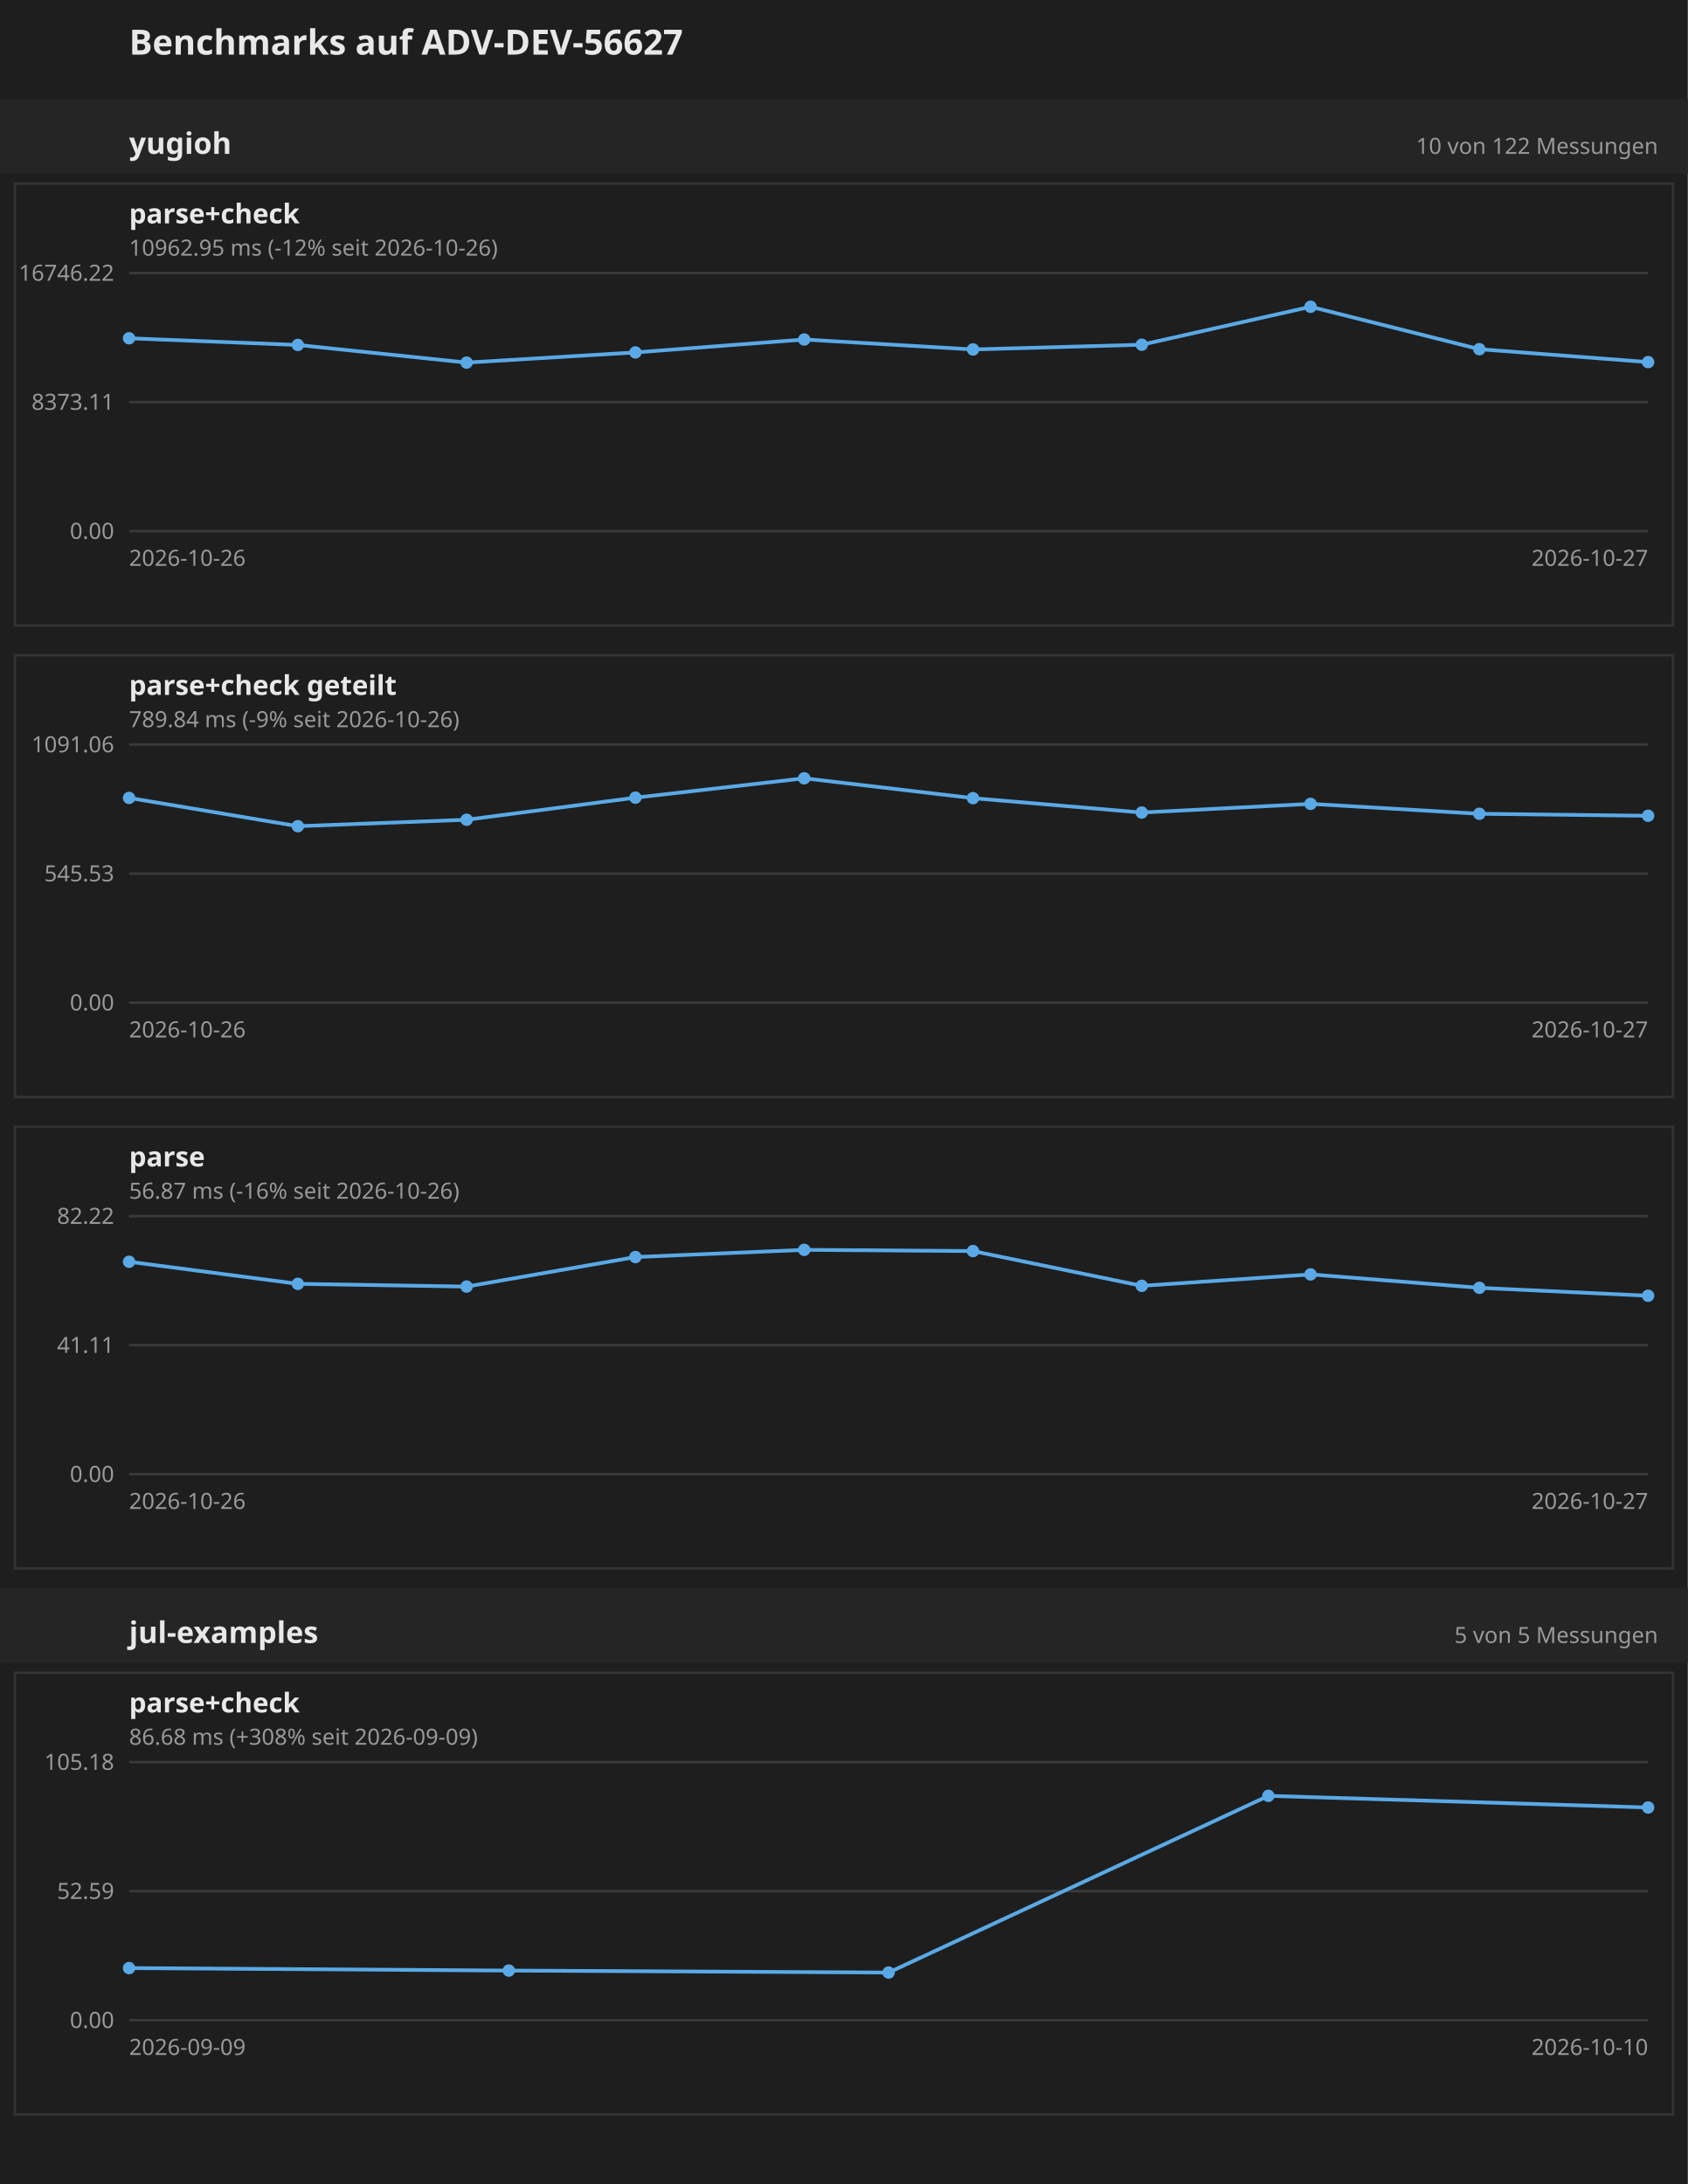
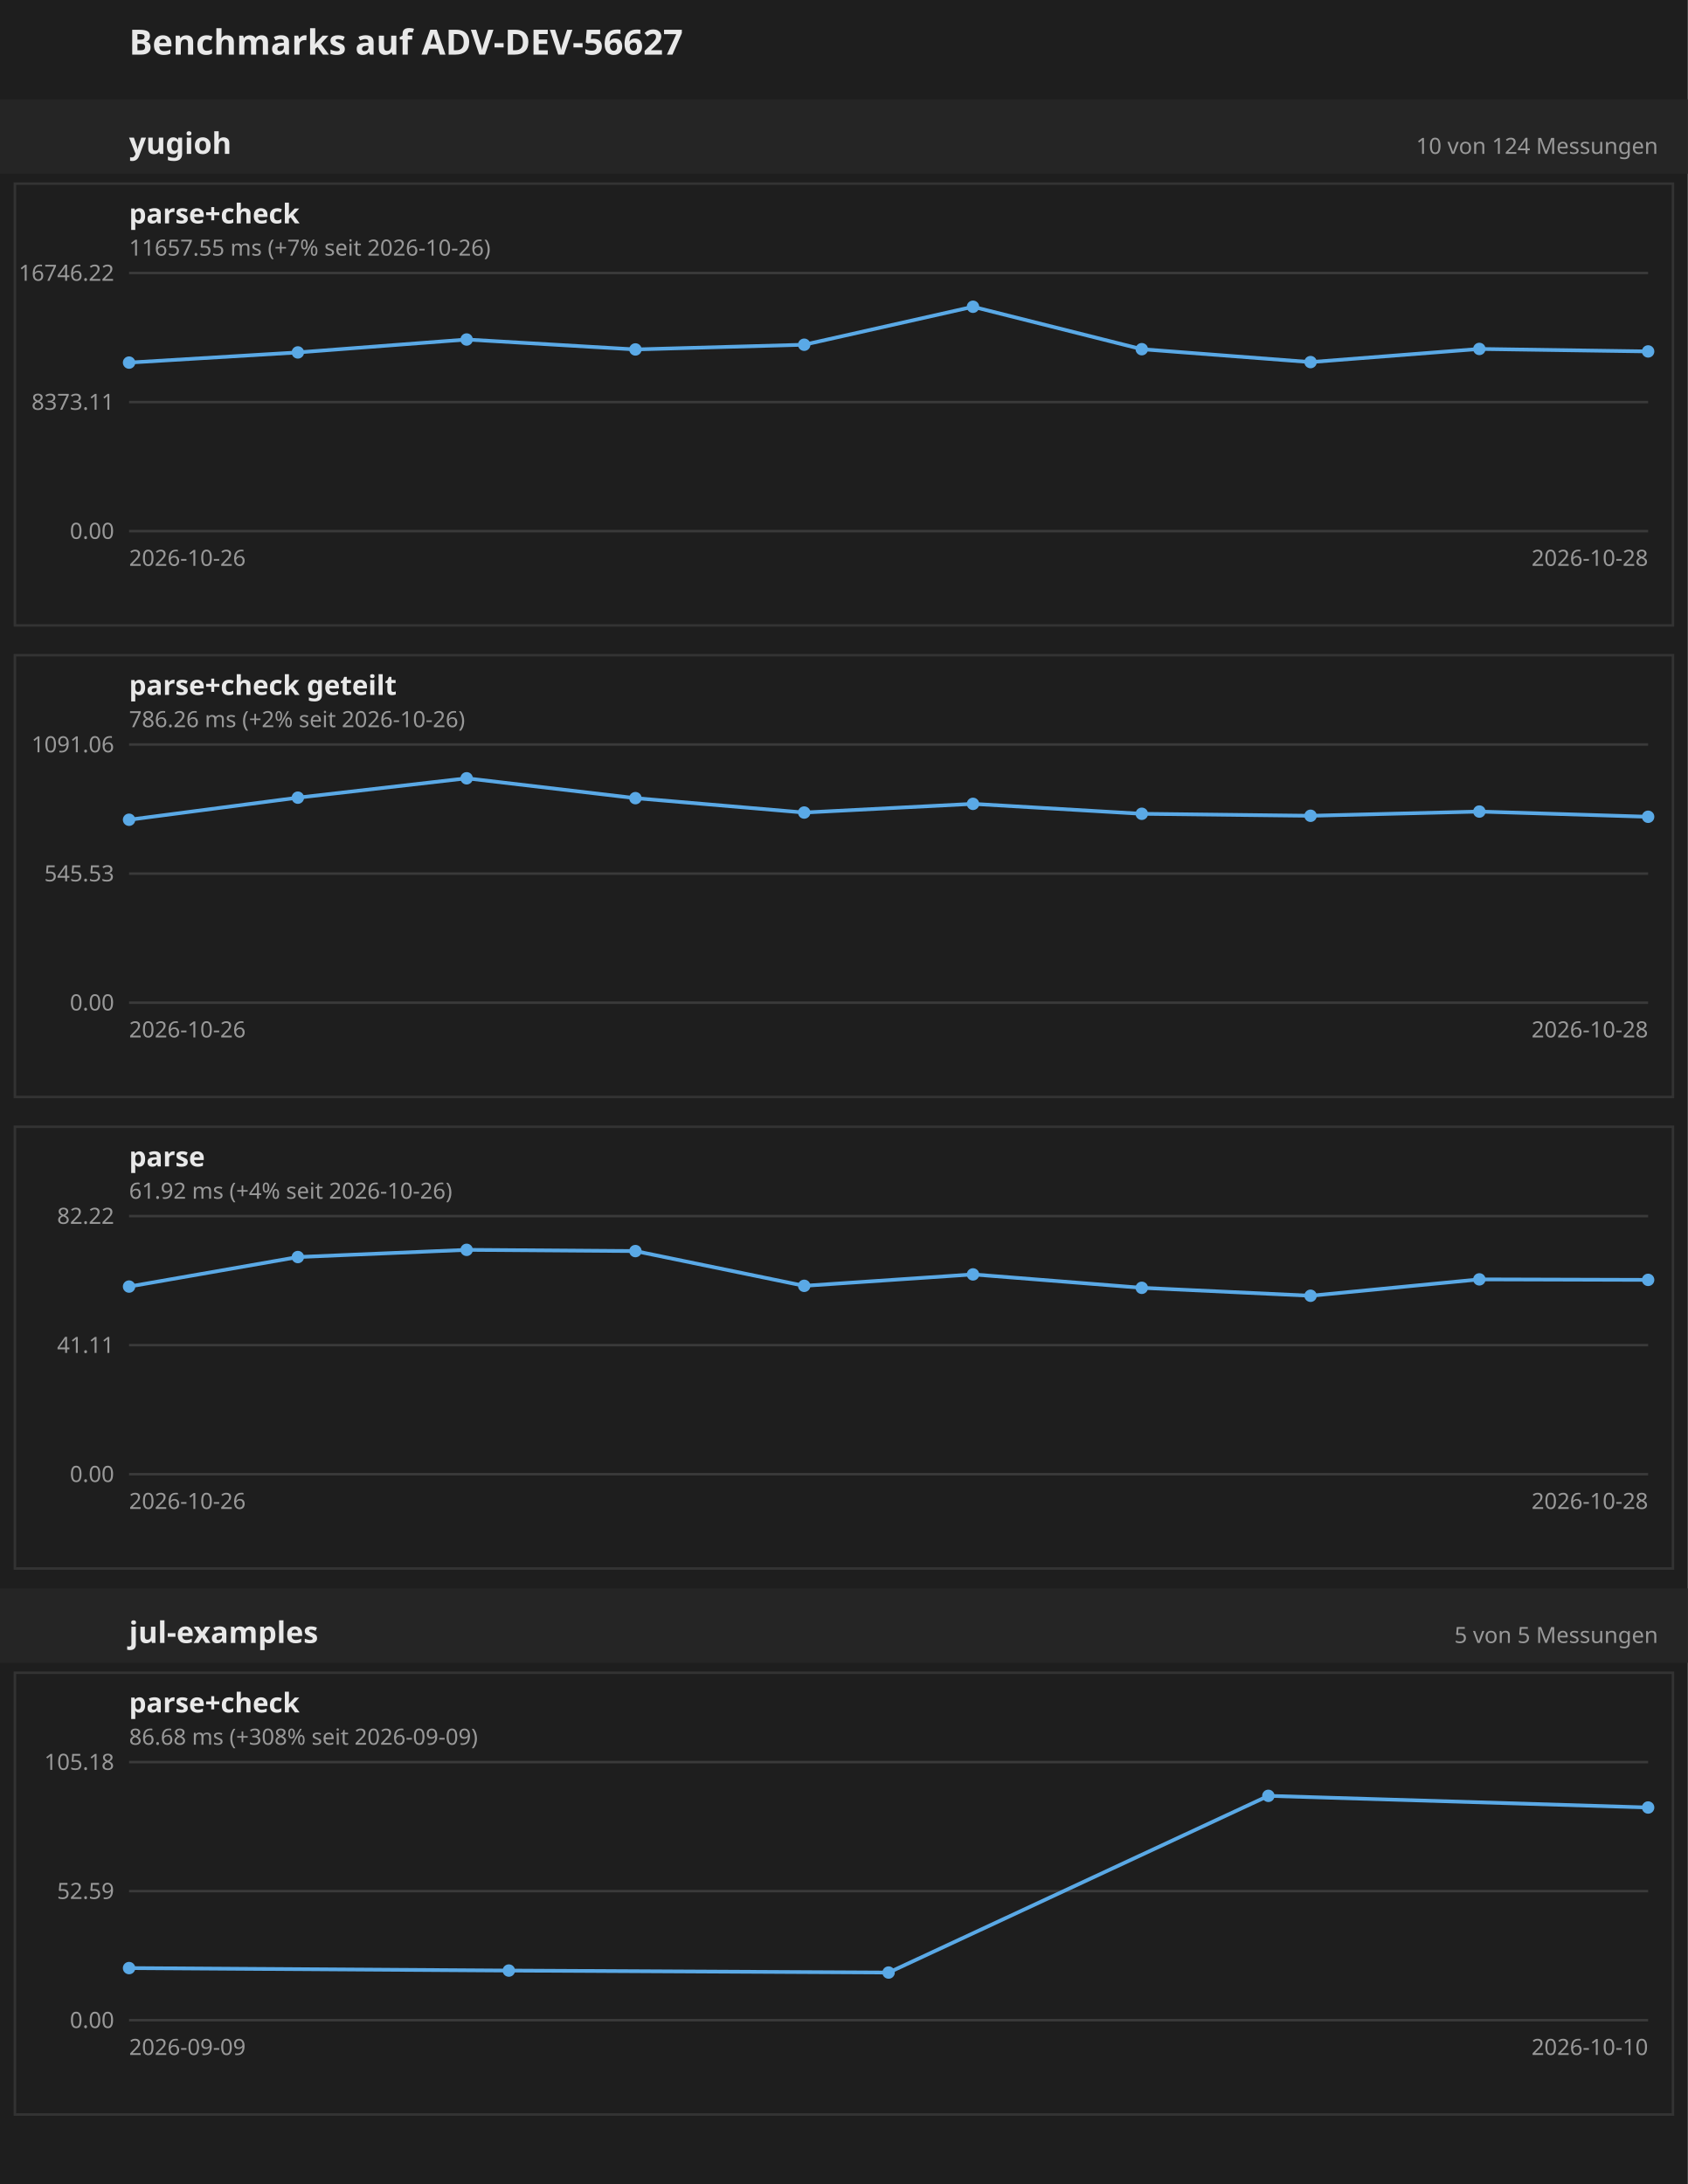
<svg xmlns="http://www.w3.org/2000/svg" width="680" height="880" font-family="sans-serif">
  <rect width="680" height="880" fill="#1e1e1e" />
  <text x="52" y="22" font-size="14" font-weight="bold" fill="#e8e8e8">Benchmarks auf ADV-DEV-56627</text>
  <g transform="translate(0 40)">
    <rect x="0" y="0" width="680" height="30" fill="#252525" />
    <text x="52" y="22" font-size="12" font-weight="bold" fill="#e8e8e8">yugioh</text>
-     <text x="668" y="22" text-anchor="end" font-size="9" fill="#999">10 von 122 Messungen</text>
+     <text x="668" y="22" text-anchor="end" font-size="9" fill="#999">10 von 124 Messungen</text>
    <g transform="translate(0 30)">
      <g transform="translate(0 0)">
        <rect x="6" y="4" width="668" height="178" fill="none" stroke="#333" />
        <text x="52" y="20" font-size="11" font-weight="bold" fill="#e8e8e8">parse+check</text>
-         <text x="52" y="33" font-size="9" fill="#999">10962.95 ms (-12% seit 2026-10-26)</text>
+         <text x="52" y="33" font-size="9" fill="#999">11657.55 ms (+7% seit 2026-10-26)</text>
        <line x1="52" y1="144.0" x2="664" y2="144.0" stroke="#3a3a3a" />
        <text x="46" y="144.0" text-anchor="end" dominant-baseline="middle" font-size="9" fill="#999">0.00</text>
        <line x1="52" y1="92.0" x2="664" y2="92.0" stroke="#3a3a3a" />
        <text x="46" y="92.0" text-anchor="end" dominant-baseline="middle" font-size="9" fill="#999">8373.11</text>
        <line x1="52" y1="40.0" x2="664" y2="40.0" stroke="#3a3a3a" />
        <text x="46" y="40.0" text-anchor="end" dominant-baseline="middle" font-size="9" fill="#999">16746.22</text>
        <text x="52" y="158" font-size="9" fill="#999">2026-10-26</text>
-         <text x="664" y="158" text-anchor="end" font-size="9" fill="#999">2026-10-27</text>
-         <polyline fill="none" stroke="#5aa9e6" stroke-width="1.5" points="52.0,66.3 120.0,69.0 188.0,76.1 256.0,72.0 324.0,66.8 392.0,70.8 460.0,68.9 528.0,53.6 596.0,70.7 664.0,75.9" />
-         <circle cx="52.0" cy="66.3" r="2.5" fill="#5aa9e6" />
-         <circle cx="120.0" cy="69.0" r="2.5" fill="#5aa9e6" />
-         <circle cx="188.0" cy="76.1" r="2.5" fill="#5aa9e6" />
-         <circle cx="256.0" cy="72.0" r="2.5" fill="#5aa9e6" />
-         <circle cx="324.0" cy="66.8" r="2.5" fill="#5aa9e6" />
-         <circle cx="392.0" cy="70.8" r="2.5" fill="#5aa9e6" />
-         <circle cx="460.0" cy="68.9" r="2.5" fill="#5aa9e6" />
-         <circle cx="528.0" cy="53.6" r="2.5" fill="#5aa9e6" />
-         <circle cx="596.0" cy="70.7" r="2.5" fill="#5aa9e6" />
-         <circle cx="664.0" cy="75.9" r="2.5" fill="#5aa9e6" />
+         <text x="664" y="158" text-anchor="end" font-size="9" fill="#999">2026-10-28</text>
+         <polyline fill="none" stroke="#5aa9e6" stroke-width="1.5" points="52.0,76.1 120.0,72.0 188.0,66.8 256.0,70.8 324.0,68.9 392.0,53.6 460.0,70.7 528.0,75.9 596.0,70.6 664.0,71.6" />
+         <circle cx="52.0" cy="76.1" r="2.5" fill="#5aa9e6" />
+         <circle cx="120.0" cy="72.0" r="2.5" fill="#5aa9e6" />
+         <circle cx="188.0" cy="66.8" r="2.5" fill="#5aa9e6" />
+         <circle cx="256.0" cy="70.8" r="2.5" fill="#5aa9e6" />
+         <circle cx="324.0" cy="68.9" r="2.5" fill="#5aa9e6" />
+         <circle cx="392.0" cy="53.6" r="2.5" fill="#5aa9e6" />
+         <circle cx="460.0" cy="70.7" r="2.5" fill="#5aa9e6" />
+         <circle cx="528.0" cy="75.9" r="2.5" fill="#5aa9e6" />
+         <circle cx="596.0" cy="70.6" r="2.5" fill="#5aa9e6" />
+         <circle cx="664.0" cy="71.6" r="2.5" fill="#5aa9e6" />
      </g>
      <g transform="translate(0 190)">
        <rect x="6" y="4" width="668" height="178" fill="none" stroke="#333" />
        <text x="52" y="20" font-size="11" font-weight="bold" fill="#e8e8e8">parse+check geteilt</text>
-         <text x="52" y="33" font-size="9" fill="#999">789.84 ms (-9% seit 2026-10-26)</text>
+         <text x="52" y="33" font-size="9" fill="#999">786.26 ms (+2% seit 2026-10-26)</text>
        <line x1="52" y1="144.0" x2="664" y2="144.0" stroke="#3a3a3a" />
        <text x="46" y="144.0" text-anchor="end" dominant-baseline="middle" font-size="9" fill="#999">0.00</text>
        <line x1="52" y1="92.0" x2="664" y2="92.0" stroke="#3a3a3a" />
        <text x="46" y="92.0" text-anchor="end" dominant-baseline="middle" font-size="9" fill="#999">545.53</text>
        <line x1="52" y1="40.0" x2="664" y2="40.0" stroke="#3a3a3a" />
        <text x="46" y="40.0" text-anchor="end" dominant-baseline="middle" font-size="9" fill="#999">1091.06</text>
        <text x="52" y="158" font-size="9" fill="#999">2026-10-26</text>
-         <text x="664" y="158" text-anchor="end" font-size="9" fill="#999">2026-10-27</text>
-         <polyline fill="none" stroke="#5aa9e6" stroke-width="1.5" points="52.0,61.5 120.0,72.9 188.0,70.3 256.0,61.4 324.0,53.6 392.0,61.6 460.0,67.4 528.0,63.9 596.0,67.9 664.0,68.7" />
-         <circle cx="52.0" cy="61.5" r="2.5" fill="#5aa9e6" />
-         <circle cx="120.0" cy="72.9" r="2.5" fill="#5aa9e6" />
-         <circle cx="188.0" cy="70.3" r="2.5" fill="#5aa9e6" />
-         <circle cx="256.0" cy="61.4" r="2.5" fill="#5aa9e6" />
-         <circle cx="324.0" cy="53.6" r="2.5" fill="#5aa9e6" />
-         <circle cx="392.0" cy="61.6" r="2.5" fill="#5aa9e6" />
-         <circle cx="460.0" cy="67.4" r="2.5" fill="#5aa9e6" />
-         <circle cx="528.0" cy="63.9" r="2.5" fill="#5aa9e6" />
-         <circle cx="596.0" cy="67.9" r="2.5" fill="#5aa9e6" />
-         <circle cx="664.0" cy="68.7" r="2.5" fill="#5aa9e6" />
+         <text x="664" y="158" text-anchor="end" font-size="9" fill="#999">2026-10-28</text>
+         <polyline fill="none" stroke="#5aa9e6" stroke-width="1.5" points="52.0,70.3 120.0,61.4 188.0,53.6 256.0,61.6 324.0,67.4 392.0,63.9 460.0,67.9 528.0,68.7 596.0,67.0 664.0,69.1" />
+         <circle cx="52.0" cy="70.3" r="2.5" fill="#5aa9e6" />
+         <circle cx="120.0" cy="61.4" r="2.5" fill="#5aa9e6" />
+         <circle cx="188.0" cy="53.6" r="2.5" fill="#5aa9e6" />
+         <circle cx="256.0" cy="61.6" r="2.5" fill="#5aa9e6" />
+         <circle cx="324.0" cy="67.4" r="2.5" fill="#5aa9e6" />
+         <circle cx="392.0" cy="63.9" r="2.5" fill="#5aa9e6" />
+         <circle cx="460.0" cy="67.9" r="2.5" fill="#5aa9e6" />
+         <circle cx="528.0" cy="68.7" r="2.5" fill="#5aa9e6" />
+         <circle cx="596.0" cy="67.0" r="2.5" fill="#5aa9e6" />
+         <circle cx="664.0" cy="69.1" r="2.5" fill="#5aa9e6" />
      </g>
      <g transform="translate(0 380)">
        <rect x="6" y="4" width="668" height="178" fill="none" stroke="#333" />
        <text x="52" y="20" font-size="11" font-weight="bold" fill="#e8e8e8">parse</text>
-         <text x="52" y="33" font-size="9" fill="#999">56.87 ms (-16% seit 2026-10-26)</text>
+         <text x="52" y="33" font-size="9" fill="#999">61.92 ms (+4% seit 2026-10-26)</text>
        <line x1="52" y1="144.0" x2="664" y2="144.0" stroke="#3a3a3a" />
        <text x="46" y="144.0" text-anchor="end" dominant-baseline="middle" font-size="9" fill="#999">0.00</text>
        <line x1="52" y1="92.0" x2="664" y2="92.0" stroke="#3a3a3a" />
        <text x="46" y="92.0" text-anchor="end" dominant-baseline="middle" font-size="9" fill="#999">41.11</text>
        <line x1="52" y1="40.0" x2="664" y2="40.0" stroke="#3a3a3a" />
        <text x="46" y="40.0" text-anchor="end" dominant-baseline="middle" font-size="9" fill="#999">82.22</text>
        <text x="52" y="158" font-size="9" fill="#999">2026-10-26</text>
-         <text x="664" y="158" text-anchor="end" font-size="9" fill="#999">2026-10-27</text>
-         <polyline fill="none" stroke="#5aa9e6" stroke-width="1.5" points="52.0,58.4 120.0,67.3 188.0,68.4 256.0,56.5 324.0,53.6 392.0,54.1 460.0,68.1 528.0,63.5 596.0,68.9 664.0,72.1" />
-         <circle cx="52.0" cy="58.4" r="2.5" fill="#5aa9e6" />
-         <circle cx="120.0" cy="67.3" r="2.5" fill="#5aa9e6" />
-         <circle cx="188.0" cy="68.4" r="2.5" fill="#5aa9e6" />
-         <circle cx="256.0" cy="56.5" r="2.5" fill="#5aa9e6" />
-         <circle cx="324.0" cy="53.6" r="2.5" fill="#5aa9e6" />
-         <circle cx="392.0" cy="54.1" r="2.5" fill="#5aa9e6" />
-         <circle cx="460.0" cy="68.1" r="2.5" fill="#5aa9e6" />
-         <circle cx="528.0" cy="63.5" r="2.5" fill="#5aa9e6" />
-         <circle cx="596.0" cy="68.9" r="2.5" fill="#5aa9e6" />
-         <circle cx="664.0" cy="72.1" r="2.5" fill="#5aa9e6" />
+         <text x="664" y="158" text-anchor="end" font-size="9" fill="#999">2026-10-28</text>
+         <polyline fill="none" stroke="#5aa9e6" stroke-width="1.5" points="52.0,68.4 120.0,56.5 188.0,53.6 256.0,54.1 324.0,68.1 392.0,63.5 460.0,68.9 528.0,72.1 596.0,65.5 664.0,65.7" />
+         <circle cx="52.0" cy="68.4" r="2.5" fill="#5aa9e6" />
+         <circle cx="120.0" cy="56.5" r="2.5" fill="#5aa9e6" />
+         <circle cx="188.0" cy="53.6" r="2.5" fill="#5aa9e6" />
+         <circle cx="256.0" cy="54.1" r="2.5" fill="#5aa9e6" />
+         <circle cx="324.0" cy="68.1" r="2.5" fill="#5aa9e6" />
+         <circle cx="392.0" cy="63.5" r="2.5" fill="#5aa9e6" />
+         <circle cx="460.0" cy="68.9" r="2.5" fill="#5aa9e6" />
+         <circle cx="528.0" cy="72.1" r="2.5" fill="#5aa9e6" />
+         <circle cx="596.0" cy="65.5" r="2.5" fill="#5aa9e6" />
+         <circle cx="664.0" cy="65.7" r="2.5" fill="#5aa9e6" />
      </g>
    </g>
  </g>
  <g transform="translate(0 640)">
    <rect x="0" y="0" width="680" height="30" fill="#252525" />
    <text x="52" y="22" font-size="12" font-weight="bold" fill="#e8e8e8">jul-examples</text>
    <text x="668" y="22" text-anchor="end" font-size="9" fill="#999">5 von 5 Messungen</text>
    <g transform="translate(0 30)">
      <g transform="translate(0 0)">
        <rect x="6" y="4" width="668" height="178" fill="none" stroke="#333" />
        <text x="52" y="20" font-size="11" font-weight="bold" fill="#e8e8e8">parse+check</text>
        <text x="52" y="33" font-size="9" fill="#999">86.68 ms (+308% seit 2026-09-09)</text>
        <line x1="52" y1="144.0" x2="664" y2="144.0" stroke="#3a3a3a" />
        <text x="46" y="144.0" text-anchor="end" dominant-baseline="middle" font-size="9" fill="#999">0.00</text>
        <line x1="52" y1="92.0" x2="664" y2="92.0" stroke="#3a3a3a" />
        <text x="46" y="92.0" text-anchor="end" dominant-baseline="middle" font-size="9" fill="#999">52.59</text>
        <line x1="52" y1="40.0" x2="664" y2="40.0" stroke="#3a3a3a" />
        <text x="46" y="40.0" text-anchor="end" dominant-baseline="middle" font-size="9" fill="#999">105.18</text>
        <text x="52" y="158" font-size="9" fill="#999">2026-09-09</text>
        <text x="664" y="158" text-anchor="end" font-size="9" fill="#999">2026-10-10</text>
        <polyline fill="none" stroke="#5aa9e6" stroke-width="1.5" points="52.0,123.0 205.0,124.0 358.0,124.8 511.0,53.6 664.0,58.3" />
        <circle cx="52.0" cy="123.0" r="2.5" fill="#5aa9e6" />
        <circle cx="205.0" cy="124.0" r="2.5" fill="#5aa9e6" />
        <circle cx="358.0" cy="124.8" r="2.5" fill="#5aa9e6" />
        <circle cx="511.0" cy="53.6" r="2.5" fill="#5aa9e6" />
        <circle cx="664.0" cy="58.3" r="2.5" fill="#5aa9e6" />
      </g>
    </g>
  </g>
</svg>
